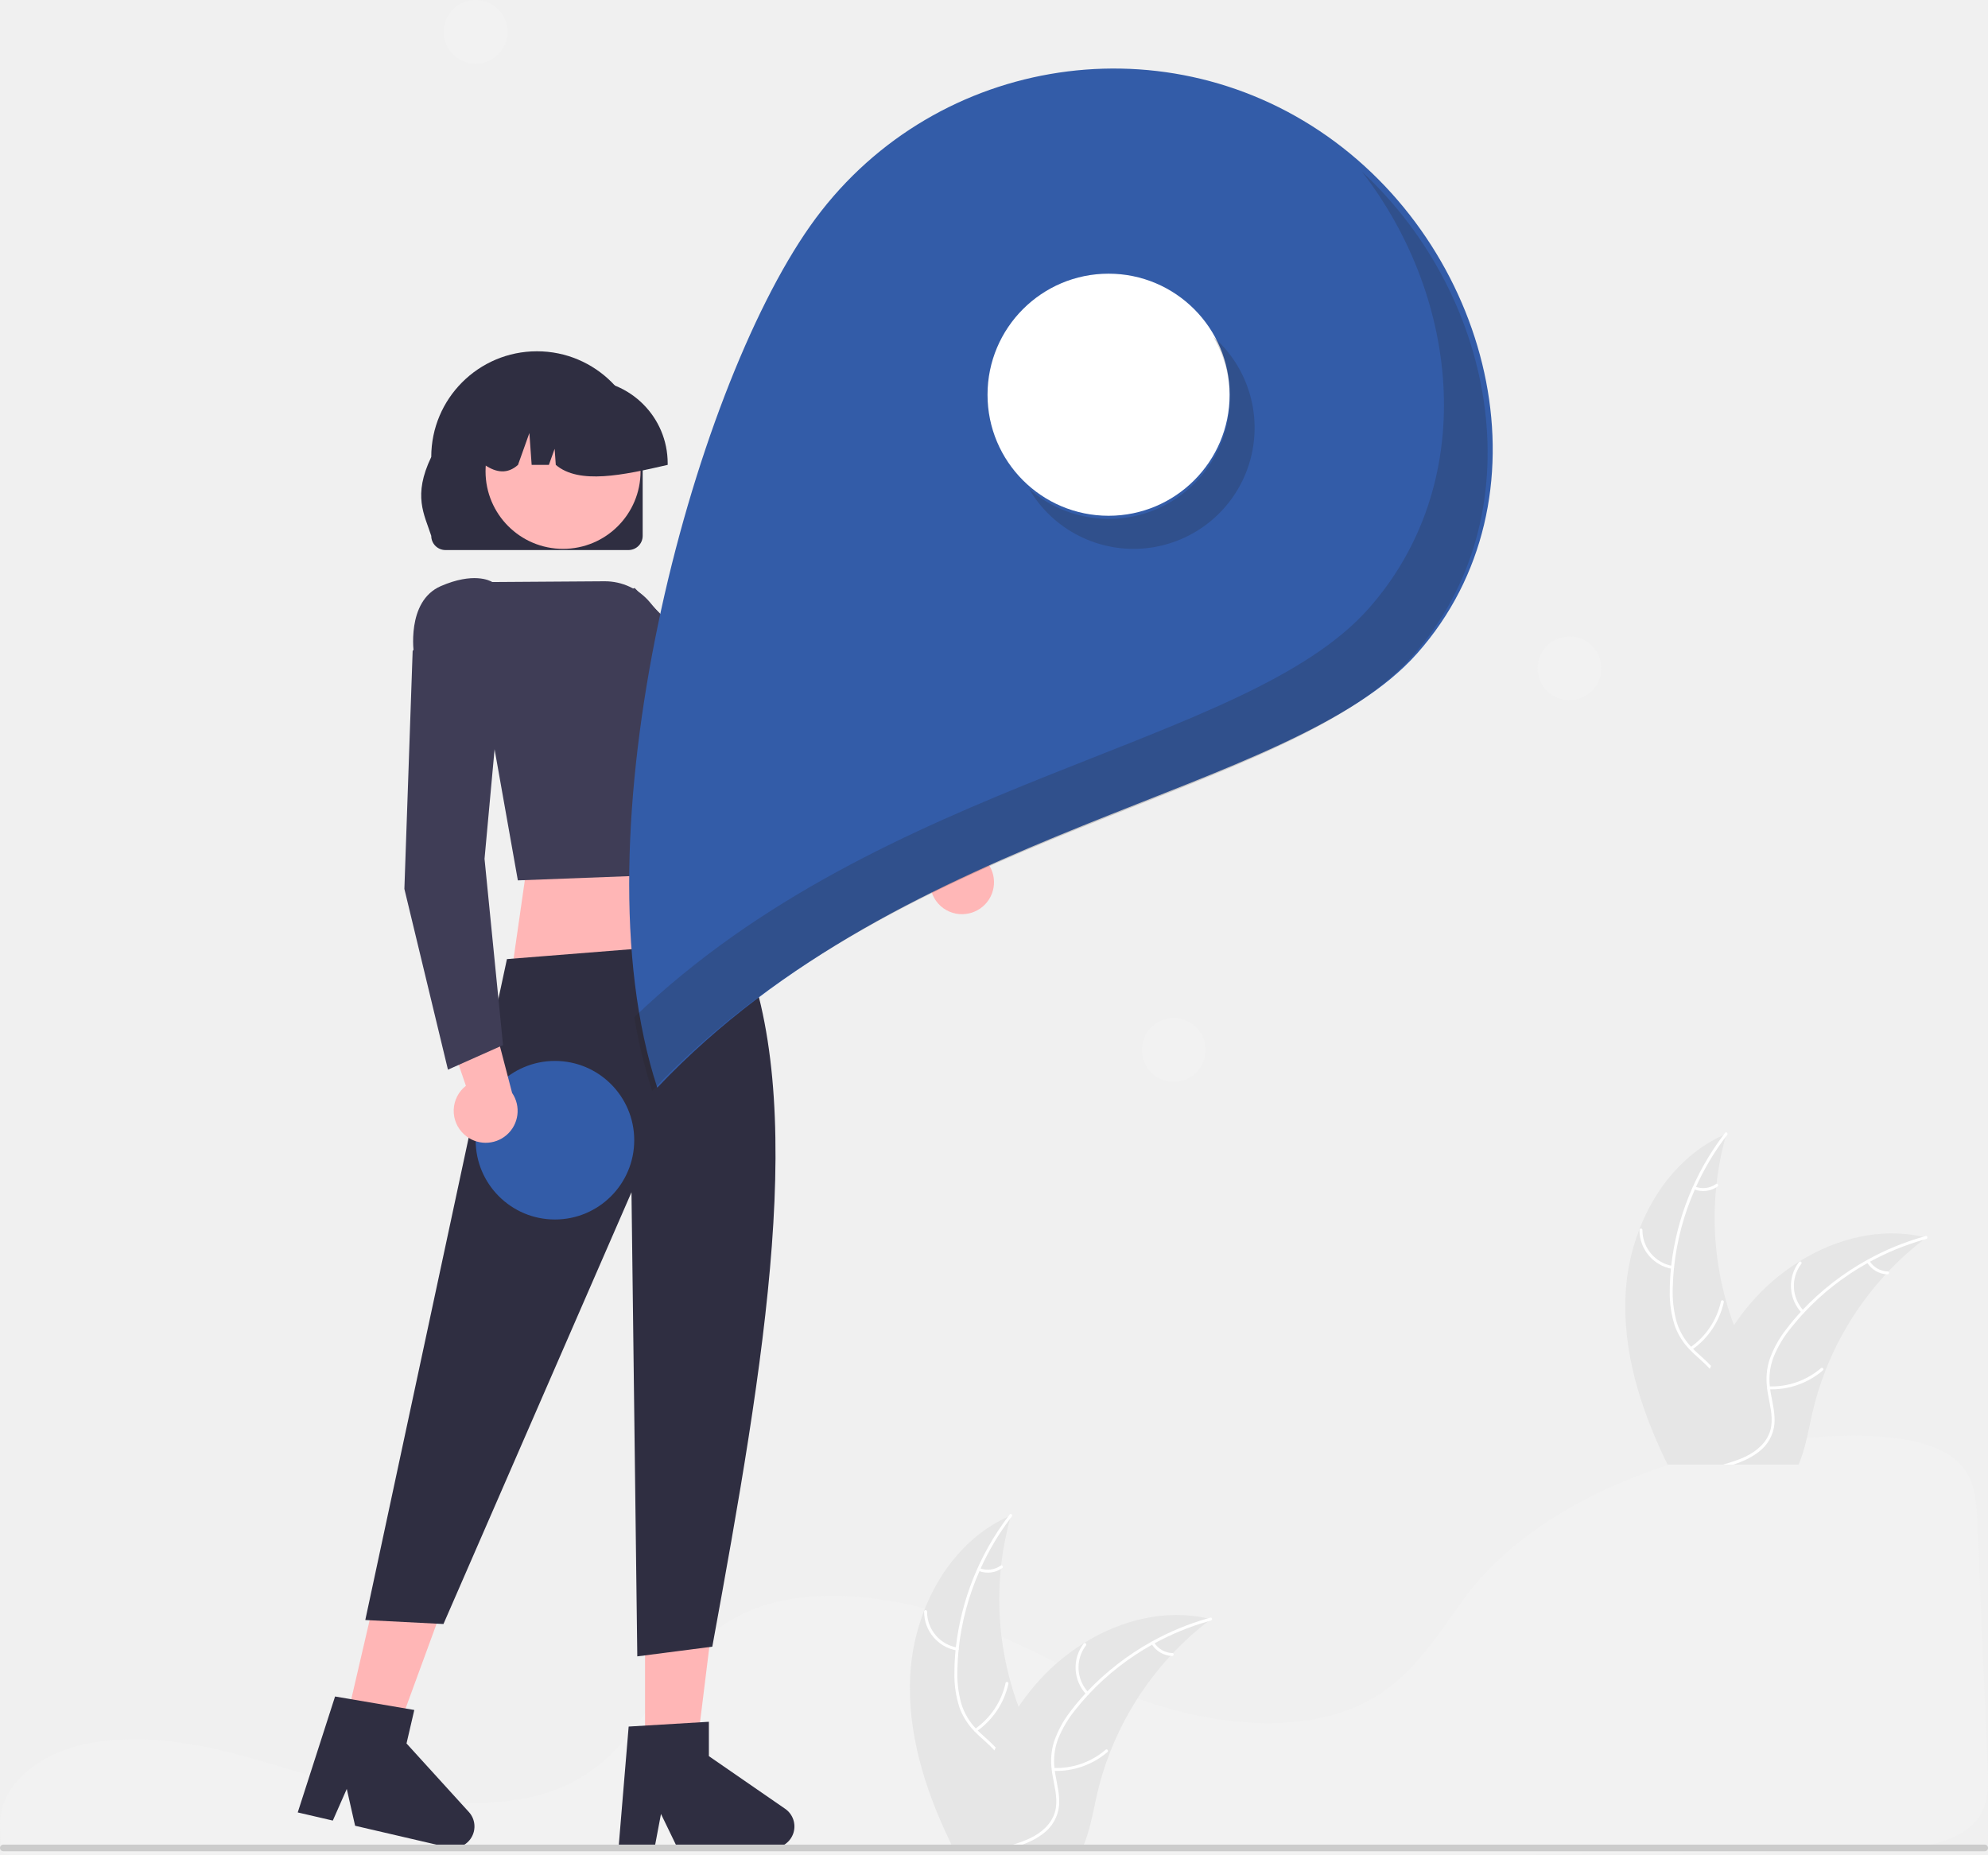
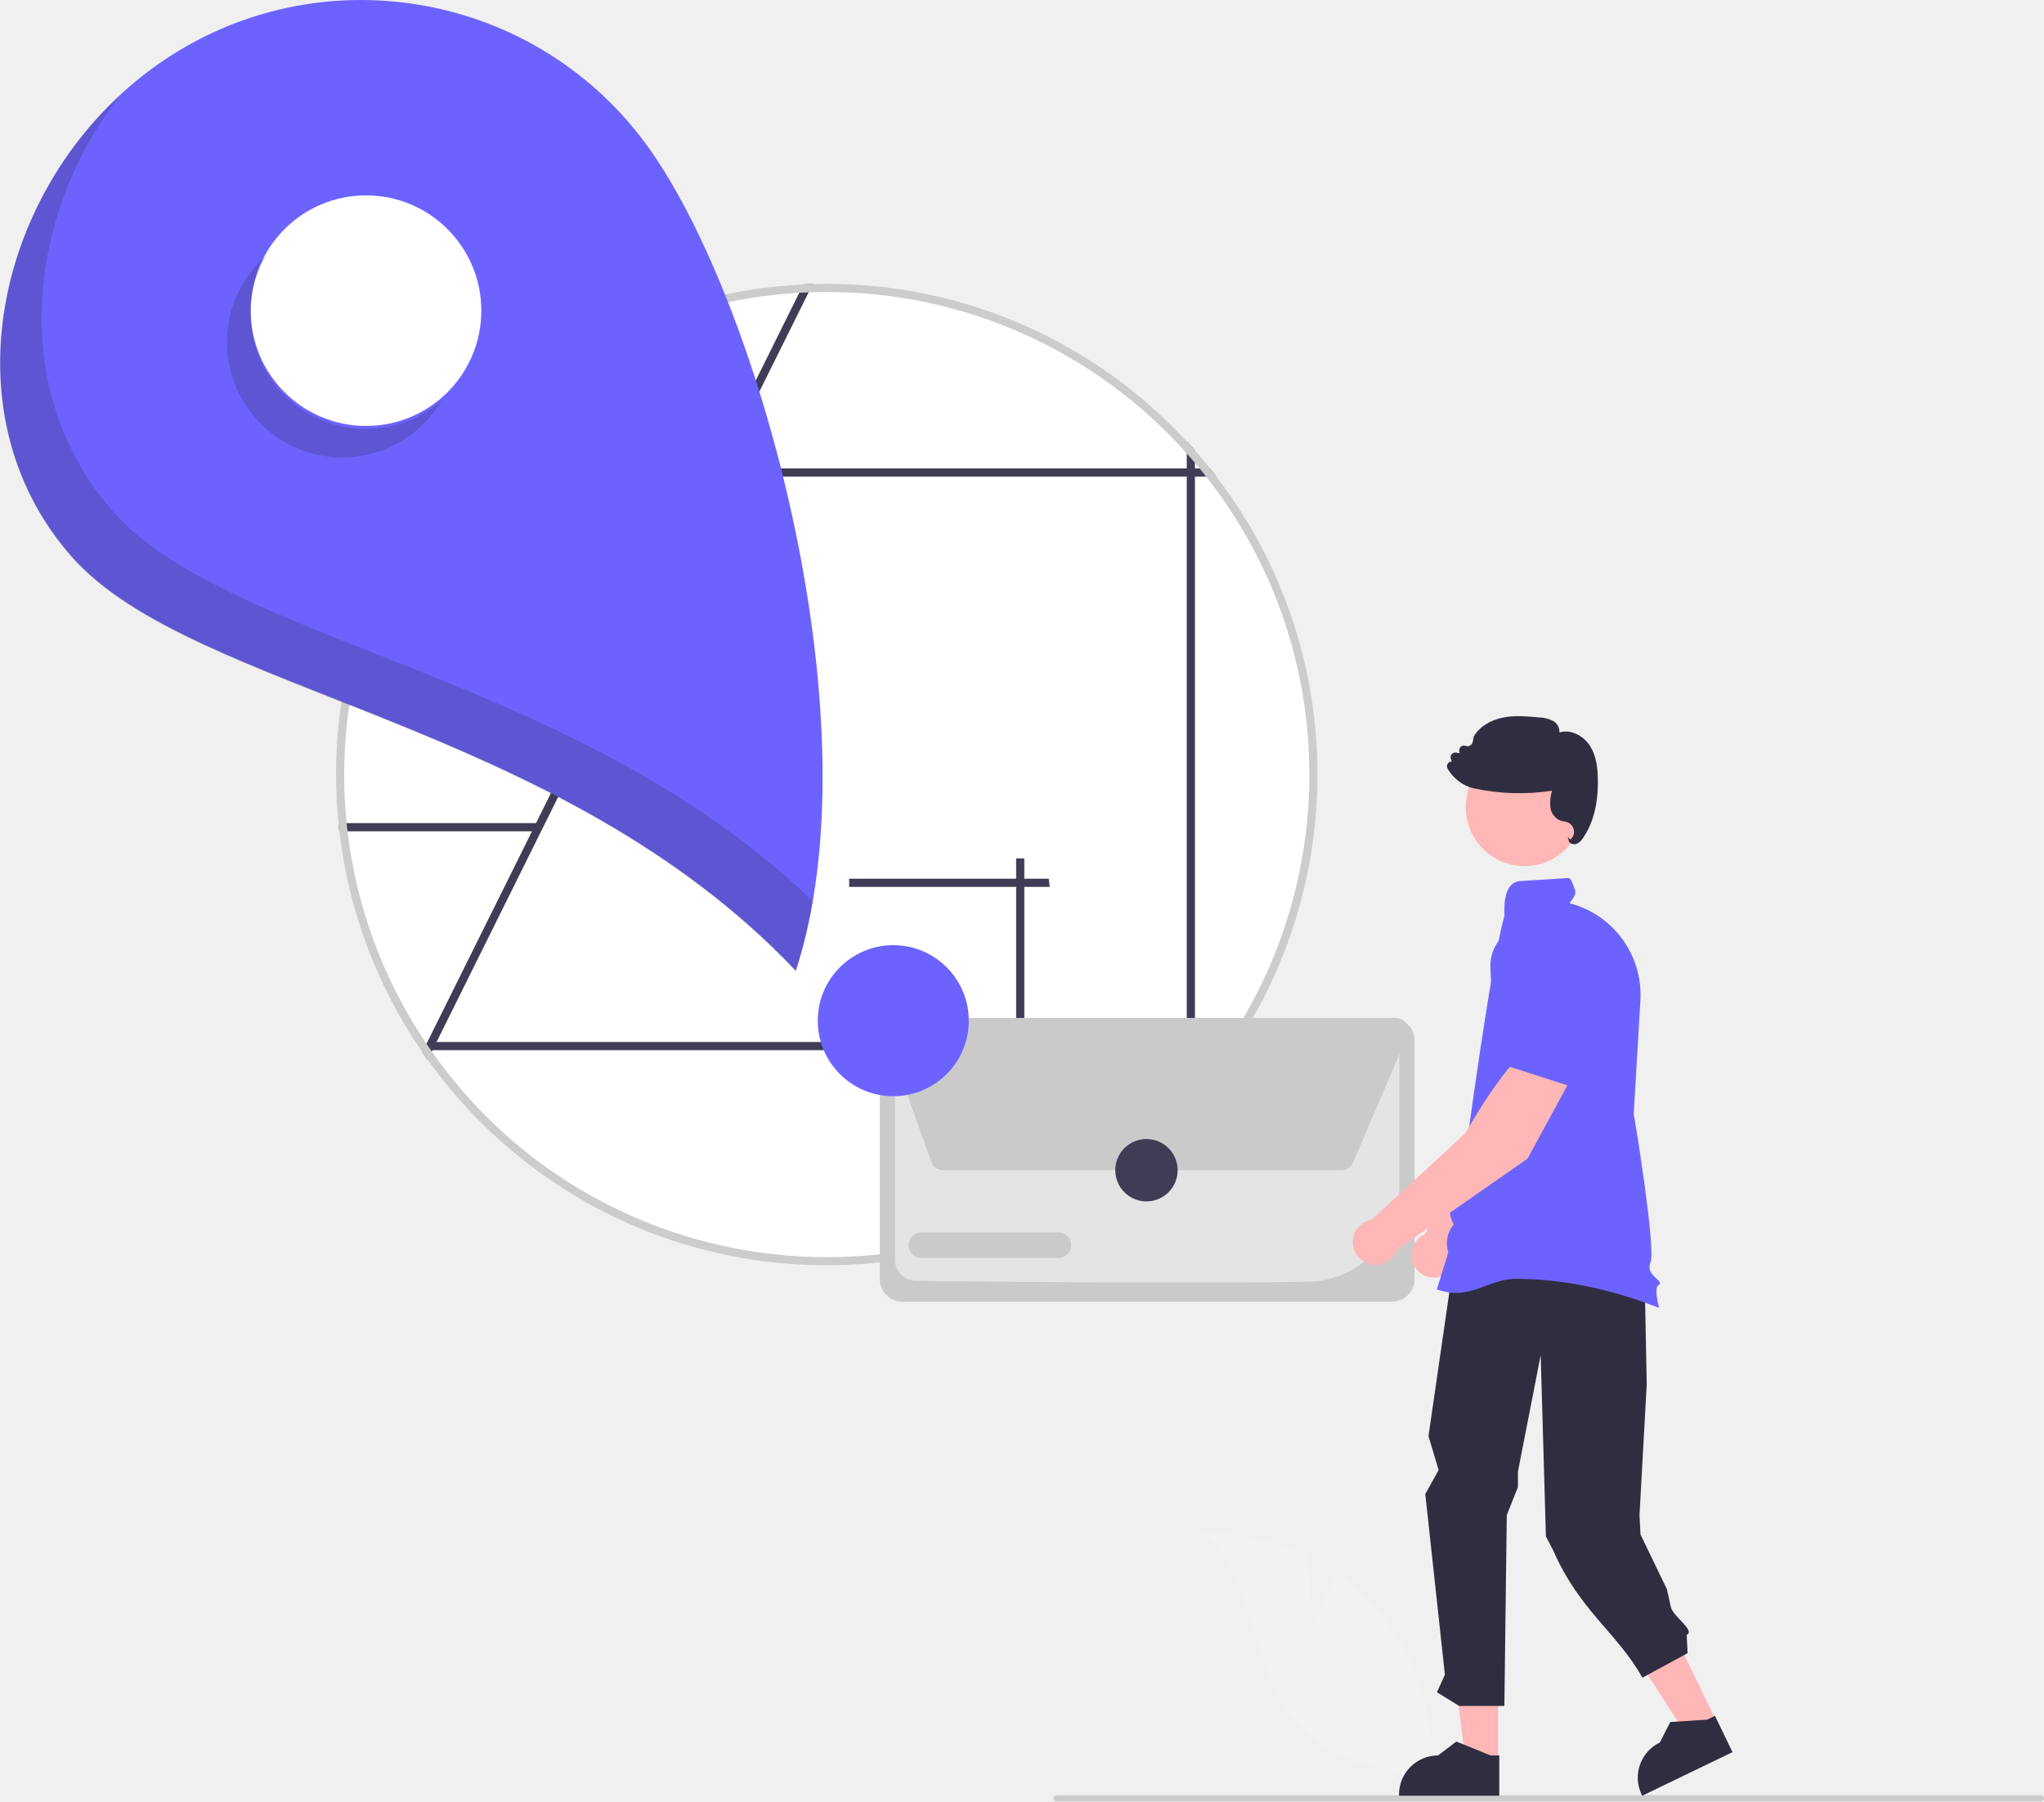
- <svg xmlns="http://www.w3.org/2000/svg" data-name="Layer 1" width="748.775" height="698.528" viewBox="0 0 748.775 698.528">
-   <path d="M276.629,755.894c-3.6,0-7.207.171-10.729.516l-.513.05c-23.365,2.378-40.456,16.173-39.753,32.09l.136,2.878c.09,1.819.185,3.775.264,5.945.043,1.07,1.311,1.892,2.889,1.892H803.655c40.521-.283,80.896-.64,119.996-1.06a177.652,177.652,0,0,0,21.954-1.31c10.866-1.48,18.408-4.415,23.058-8.972h.001c5.783-5.65,5.965-12.766,5.616-20.805-.712-16.232-1.419-33.285-2.124-50.286-.623-14.983-1.243-29.927-1.863-44.233-.383-8.49-1.235-15.984-7.803-21.712-7.119-6.194-20.101-9.334-38.588-9.334-.223,0-.445,0-.671.001-57.936.237-115.342,23.171-142.845,57.067-3.167,3.903-6.118,8.082-8.972,12.124a158.913,158.913,0,0,1-13.78,17.664,66.95,66.95,0,0,1-9.103,8.169c-.223.178-.479.368-.749.549-.618.464-1.265.911-1.895,1.31a62.041,62.041,0,0,1-11.609,6.076l-.407.157c-.306.126-.638.252-.97.367a68.213,68.213,0,0,1-7.17,2.206c-10.484,2.66-22.405,3.298-35.432,1.894a151.751,151.751,0,0,1-35.23-8.265c-12.062-4.389-23.353-9.86-34.272-15.151-4.796-2.325-9.757-4.729-14.711-7.006-.931-.429-1.847-.848-2.777-1.267-6.051-2.715-11.537-4.957-16.77-6.854a146.279,146.279,0,0,0-39.965-8.521c-14.409-.908-27.107.805-37.732,5.079a60.653,60.653,0,0,0-8.535,4.233c-12.585,7.523-20.343,18.627-27.845,29.365-9.332,13.356-18.983,27.169-38.038,34.329-21.988,8.27-54.084,4.834-76.791-1.141-7.139-1.879-14.27-4.04-21.166-6.131q-4.178-1.267-8.361-2.517c-5.481-1.629-9.966-2.877-14.116-3.931l-1.313-.336c-.73-.183-1.461-.365-2.205-.539-4.929-1.191-9.519-2.129-14.039-2.866l-1.069-.18c-2.144-.325-4.148-.596-6.115-.823l-.785-.09A109.226,109.226,0,0,0,276.629,755.894Z" transform="translate(-225.6125 -100.7359)" fill="#f2f2f2" />
-   <path id="a0461f35-fb70-484f-9ae8-3da4bdd92c77-325" data-name="Path 2996" d="M589.616,444.977a11.965,11.965,0,0,1-13.667-12.231l-39.677-15.248,17.965-12.851,34.924,16.45a12.026,12.026,0,0,1,.454,23.881Z" transform="translate(-225.6125 -100.7359)" fill="#ffb7b7" />
-   <path id="b3dd0798-f166-43d4-ba9c-3d5fa2ca5126-326" data-name="Path 2997" d="M566.943,434.038l6.195-21.853-.305-.208-58.03-39.42-50.163-50.333-29.221,11.675,1.919,9.249.125.113,66.695,59.738.062.03Z" transform="translate(-225.6125 -100.7359)" fill="#3f3d56" />
-   <polygon points="281.883 383.218 192.074 370.629 199.978 315.521 266.096 315.521 281.883 383.218" fill="#ffb6b6" />
-   <polygon points="129.283 653.061 147.706 657.342 172.986 588.321 145.796 582.003 129.283 653.061" fill="#ffb6b6" />
-   <path d="M337.755,783.457l13.211,3.07,5.257-11.925,3.141,13.877,35.04,8.143a8.087,8.087,0,0,0,7.812-13.318l-23.491-25.828,2.93-12.61-29.84-5.083Z" transform="translate(-225.6125 -100.7359)" fill="#2f2e41" />
-   <polygon points="242.956 663.327 261.87 663.327 270.87 590.376 242.956 590.376 242.956 663.327" fill="#ffb6b6" />
-   <path d="M458.586,796.833h13.563l2.421-12.806,6.201,12.806h35.974a8.087,8.087,0,0,0,4.595-14.741l-28.728-19.84V749.306L462.396,751.11Z" transform="translate(-225.6125 -100.7359)" fill="#2f2e41" />
-   <path d="M416.551,462.014l87.829-6.986c25.918,60.542,9.438,157.191-10.48,265.99l-28.25,3.653-2.191-174.827L392.642,712.484l-29.443-1.505Z" transform="translate(-225.6125 -100.7359)" fill="#2f2e41" />
-   <path id="a1ca5f83-7fa1-45b1-9d3b-bf096f25c0e5-327" data-name="Path 3002" d="M467.675,302.588V272.875a39.816,39.816,0,1,0-79.632,0c-7.018,14.623-2.627,21.576,0,29.714a5.355,5.355,0,0,0,5.346,5.346H462.326A5.355,5.355,0,0,0,467.675,302.588Z" transform="translate(-225.6125 -100.7359)" fill="#2f2e41" />
-   <circle id="b14fd05a-a043-4ff7-820e-83dd0ca664c7" data-name="Ellipse 572" cx="212.072" cy="177.559" r="29.192" fill="#ffb7b7" />
-   <path id="b50f9c05-1494-4f26-bcdb-96e0065c79e8-328" data-name="Path 3003" d="M477.094,275.251A31.531,31.531,0,0,0,445.598,243.755h-5.943A31.531,31.531,0,0,0,408.159,275.251v.595c4.451,3.043,8.676,3.488,12.559,0l4.283-11.994.857,11.994h6.492l2.164-6.051.433,6.051c8.768,7.467,25.348,3.889,42.147,0Z" transform="translate(-225.6125 -100.7359)" fill="#2f2e41" />
-   <path id="a0eb6ff4-2fce-4112-9df9-8b4ebb5a5fd4-329" data-name="Path 3004" d="M420.662,432.364l74.325-2.828,4.155-48.624c3.204-8.9,3.256-16.547.154-22.713a22.736,22.736,0,0,0-12.552-10.849l-16.263-19.643a22.136,22.136,0,0,0-17.184-8.011l-42.259.289c-1.018-.612-7.197-3.752-19.382,1.527C378.44,327.24,381.509,347.14,381.542,347.34l.031.187.145.127,28.108,23.675Z" transform="translate(-225.6125 -100.7359)" fill="#3f3d56" />
-   <path d="M759.368,346.873c-47.961,54.051-192.265,64.36-286.194,163.576-31.491-95.901,13.12-261.445,57.579-324.575a139.809,139.809,0,0,1,194.807-33.808C788.69,196.524,810.616,289.118,759.368,346.873Z" transform="translate(-225.6125 -100.7359)" fill="#335ca8" />
-   <circle id="b262ea8c-1946-46c9-a449-3a1996c39394" data-name="Ellipse 577" cx="417.545" cy="148.688" r="45.596" fill="#fff" />
-   <circle id="bcc29a3a-8123-4529-80aa-6f70df2823cf" data-name="Ellipse 577" cx="209.016" cy="429.505" r="29.865" fill="#335ca8" />
-   <path id="b815393f-9135-439a-a427-8535fc5e4357-330" data-name="Path 3011" d="M400.463,528.081a11.965,11.965,0,0,1,.63-18.329l-13.725-40.229,21.384,5.555,9.745,37.348a12.026,12.026,0,0,1-18.039,15.656Z" transform="translate(-225.6125 -100.7359)" fill="#ffb7b7" />
-   <path id="b887ab11-b08b-42e6-a61f-ab0e88099db2-331" data-name="Path 3012" d="M394.332,503.667l20.748-9.246-6.97-70.177,6.492-70.764-27.701-14.95-5.869,7.4v.168l-3.11,89.483.017.067Z" transform="translate(-225.6125 -100.7359)" fill="#3f3d56" />
-   <path d="M889.032,636.775c-1.45,5.44-5.26,9.97-9.86,13.27-.75.54-1.52,1.04-2.3,1.51-.24.14-.48.29-.73.42q-.405.24-.81.45h-21.63c-.39-.79-.77-1.59-1.15-2.38-9.27-19.48-15.78-40.5-14.67-61.91a79.254,79.254,0,0,1,5.17-24.25c5.94-15.47,16.78-28.86,31.69-35.6.37-.17.76-.34,1.14-.5-.12.43-.24.85-.36,1.28a110.785,110.785,0,0,0-3.38,17.59c-.06.46-.11.92-.15,1.39a116.054,116.054,0,0,0,3.72,42.69c.01.03.02.07.03.1q1.275,4.605,2.96,9.07c.88,2.35,1.83,4.67,2.87,6.95C885.912,616.425,891.732,626.625,889.032,636.775Z" transform="translate(-225.6125 -100.7359)" fill="#e6e6e6" />
-   <path d="M876.152,528.235c-.21.28-.42.55-.63.83a98.128,98.128,0,0,0-11.12,18.76c-.16.33-.31.66-.44,1a97.813,97.813,0,0,0-7.82,29.24,1.49,1.49,0,0,0-.02.21c-.25,2.36-.4,4.74-.46,7.12a42.48,42.48,0,0,0,1.43,13.24,23.769,23.769,0,0,0,5.46,9.42c.25.27.5.54.77.8.2.21.42.42.63.62,2.02,1.93,4.23,3.72,6.13,5.79a21.432,21.432,0,0,1,2.35,3,14.904,14.904,0,0,1,1.6,12.1c-1.36,5.06-4.47,9.33-7.65,13.4-1.59,2.04-3.23,4.1-4.65,6.28-.52.78-1,1.57-1.44,2.38h-1.26c.42-.81.88-1.6,1.38-2.38,3.65-5.75,8.84-10.69,11.53-17.02,1.82-4.27,2.37-9.11.07-13.3a17.681,17.681,0,0,0-2.43-3.38c-1.83-2.07-4.02-3.84-6.01-5.71-.5-.47-.99-.95-1.46-1.45a24.964,24.964,0,0,1-5.64-8.9,39.23,39.23,0,0,1-1.94-13.13c0-2.84.15-5.7.43-8.54.03-.36.07-.73.11-1.1a100.766,100.766,0,0,1,19.67-49.23c.2-.28.41-.55.62-.82C875.792,526.905,876.582,527.685,876.152,528.235Z" transform="translate(-225.6125 -100.7359)" fill="#fff" />
-   <path d="M855.476,578.71a14.807,14.807,0,0,1-12.354-14.663.553.553,0,0,1,1.105-.024,13.711,13.711,0,0,0,11.52,13.616c.701.114.427,1.185-.27,1.071Z" transform="translate(-225.6125 -100.7359)" fill="#fff" />
-   <path d="M862.275,608.256a28.539,28.539,0,0,0,11.533-17.308c.151-.695,1.222-.424,1.071.27a29.685,29.685,0,0,1-12.038,17.986c-.585.406-1.148-.544-.566-.948Z" transform="translate(-225.6125 -100.7359)" fill="#fff" />
-   <path d="M864.072,547.708a8.381,8.381,0,0,0,7.893-.972c.579-.413,1.142.538.566.948a9.392,9.392,0,0,1-8.73,1.094.571.571,0,0,1-.4-.671.555.555,0,0,1,.671-.4Z" transform="translate(-225.6125 -100.7359)" fill="#fff" />
-   <path d="M951.172,566.905c-.35.27-.71.54-1.06.82a110.363,110.363,0,0,0-13.29,12c-.32.33-.64.67-.95,1.01l-.01.01a116.347,116.347,0,0,0-22.66,36.14l-.03.09c-.01.03-.02.05-.03.08a114.445,114.445,0,0,0-5.03,16.42c-1.22,5.46-2.22,11.31-4.13,16.57-.29.81-.61,1.61-.95,2.38h-44.46c.15-.79.31-1.59.47-2.38a160.301,160.301,0,0,1,10.54-33.7c.16-.36.32-.72.5-1.08a108.305,108.305,0,0,1,8.61-15.35.01.01,0,0,1,.01-.01,94.956,94.956,0,0,1,5.8-7.69,79.119,79.119,0,0,1,18.72-16.24c.04-.03.09-.05.13-.08,14.04-8.71,30.68-12.86,46.59-9.27h.01C950.362,566.715,950.762,566.805,951.172,566.905Z" transform="translate(-225.6125 -100.7359)" fill="#e6e6e6" />
-   <path d="M951.122,567.435c-.34.09-.68.19-1.01.29a98.589,98.589,0,0,0-20.17,8.27c-.32.17-.64.35-.96.53a98.255,98.255,0,0,0-23.79,18.59.035.035,0,0,0-.01.02c-.08.08-.17.17-.24.25-1.6,1.72-3.14,3.51-4.6,5.35a42.769,42.769,0,0,0-6.82,11.43,23.674,23.674,0,0,0-1.31,10.81c.03.37.08.73.13,1.1.04.29.08.58.13.88.66,4.01,1.8,8.03,1.48,12.12a14.909,14.909,0,0,1-6.01,10.63,23.793,23.793,0,0,1-3.68,2.34,36.853,36.853,0,0,1-5.77,2.38h-3.93c.53-.15,1.05-.3,1.58-.45a48.209,48.209,0,0,0,5.53-1.93,26.912,26.912,0,0,0,3-1.48c4.02-2.31,7.37-5.85,8.07-10.58.61-4.14-.57-8.28-1.27-12.33-.12-.7-.23-1.39-.29-2.08a24.439,24.439,0,0,1,.85-10.46,39.062,39.062,0,0,1,6.36-11.66,83.357,83.357,0,0,1,5.48-6.55q.36-.405.75-.81a100.901,100.901,0,0,1,24.21-18.73h.01a99.287,99.287,0,0,1,21.1-8.74h.01c.33-.1.67-.2,1-.29C951.642,566.155,951.802,567.245,951.122,567.435Z" transform="translate(-225.6125 -100.7359)" fill="#fff" />
-   <path d="M904.227,595.285a14.807,14.807,0,0,1-1.036-19.145c.432-.564,1.329.081.896.646a13.711,13.711,0,0,0,1,17.807c.491.514-.372,1.203-.861.692Z" transform="translate(-225.6125 -100.7359)" fill="#fff" />
-   <path d="M891.866,622.969a28.539,28.539,0,0,0,19.629-6.876c.539-.464,1.231.397.692.861a29.685,29.685,0,0,1-20.441,7.113c-.712-.028-.589-1.126.119-1.098Z" transform="translate(-225.6125 -100.7359)" fill="#fff" />
-   <path d="M929.755,575.707a8.381,8.381,0,0,0,6.888,3.977c.712.019.588,1.117-.119,1.098a9.392,9.392,0,0,1-7.629-4.382.571.571,0,0,1,.084-.776.555.555,0,0,1,.776.084Z" transform="translate(-225.6125 -100.7359)" fill="#fff" />
-   <path d="M619.592,780.519c-1.45,5.44-5.26,9.97-9.86,13.27-.75.54-1.52,1.04-2.3,1.51-.24.14-.48.29-.73.42q-.405.24-.81.45h-21.63c-.39-.79-.77-1.59-1.15-2.38-9.27-19.48-15.78-40.5-14.67-61.91a79.254,79.254,0,0,1,5.17-24.25c5.94-15.47,16.78-28.86,31.69-35.6.37-.17.76-.34,1.14-.5-.12.43-.24.85-.36,1.28a110.785,110.785,0,0,0-3.38,17.59c-.06.46-.11.92-.15,1.39a116.054,116.054,0,0,0,3.72,42.69c.01.03.02.07.03.1q1.275,4.605,2.96,9.07c.88,2.35,1.83,4.67,2.87,6.95C616.472,760.169,622.292,770.369,619.592,780.519Z" transform="translate(-225.6125 -100.7359)" fill="#e6e6e6" />
-   <path d="M606.712,671.979c-.21.28-.42.55-.63.83a98.129,98.129,0,0,0-11.12,18.76c-.16.33-.31.66-.44,1a97.814,97.814,0,0,0-7.82,29.24,1.49,1.49,0,0,0-.02.21c-.25,2.36-.4,4.74-.46,7.12a42.48,42.48,0,0,0,1.43,13.24,23.769,23.769,0,0,0,5.46,9.42c.25.27.5.54.77.8.2.21.42.42.63.62,2.02,1.93,4.23,3.72,6.13,5.79a21.43,21.43,0,0,1,2.35,3,14.904,14.904,0,0,1,1.6,12.1c-1.36,5.06-4.47,9.33-7.65,13.4-1.59,2.04-3.23,4.1-4.65,6.28-.52.78-1,1.57-1.44,2.38h-1.26c.42-.81.88-1.6,1.38-2.38,3.65-5.75,8.84-10.69,11.53-17.02,1.82-4.27,2.37-9.11.07-13.3a17.682,17.682,0,0,0-2.43-3.38c-1.83-2.07-4.02-3.84-6.01-5.71-.5-.47-.99-.95-1.46-1.45a24.964,24.964,0,0,1-5.64-8.9,39.23,39.23,0,0,1-1.94-13.13c0-2.84.15-5.7.43-8.54.03-.36.07-.73.11-1.1a100.767,100.767,0,0,1,19.67-49.23c.2-.28.41-.55.62-.82C606.352,670.649,607.142,671.429,606.712,671.979Z" transform="translate(-225.6125 -100.7359)" fill="#fff" />
-   <path d="M586.036,722.453a14.807,14.807,0,0,1-12.354-14.663.553.553,0,0,1,1.105-.024,13.711,13.711,0,0,0,11.52,13.616c.701.114.427,1.185-.27,1.071Z" transform="translate(-225.6125 -100.7359)" fill="#fff" />
-   <path d="M592.835,752a28.539,28.539,0,0,0,11.533-17.308c.151-.695,1.222-.424,1.071.27a29.685,29.685,0,0,1-12.038,17.986c-.585.406-1.148-.544-.566-.948Z" transform="translate(-225.6125 -100.7359)" fill="#fff" />
-   <path d="M594.631,691.452a8.381,8.381,0,0,0,7.893-.972c.579-.414,1.142.538.566.948a9.392,9.392,0,0,1-8.73,1.094.571.571,0,0,1-.4-.671.555.555,0,0,1,.671-.4Z" transform="translate(-225.6125 -100.7359)" fill="#fff" />
-   <path d="M681.732,710.649c-.35.27-.71.54-1.06.82a110.362,110.362,0,0,0-13.29,12c-.32.33-.64.67-.95,1.01l-.01.01a116.347,116.347,0,0,0-22.66,36.14l-.03.09c-.01.03-.02.05-.03.08a114.443,114.443,0,0,0-5.03,16.42c-1.22,5.46-2.22,11.31-4.13,16.57-.29.81-.61,1.61-.95,2.38h-44.46c.15-.79.31-1.59.47-2.38a160.302,160.302,0,0,1,10.54-33.7c.16-.36.32-.72.5-1.08a108.305,108.305,0,0,1,8.61-15.35.01.01,0,0,1,.01-.01,94.956,94.956,0,0,1,5.8-7.69,79.119,79.119,0,0,1,18.72-16.24c.04-.03.09-.05.13-.08,14.04-8.71,30.68-12.86,46.59-9.27h.01C680.922,710.459,681.322,710.549,681.732,710.649Z" transform="translate(-225.6125 -100.7359)" fill="#e6e6e6" />
-   <path d="M681.682,711.179c-.34.09-.68.19-1.01.29a98.589,98.589,0,0,0-20.17,8.27c-.32.17-.64.35-.96.53a98.255,98.255,0,0,0-23.79,18.59.035.035,0,0,0-.01.02c-.08.08-.17.17-.24.25-1.6,1.72-3.14,3.51-4.6,5.35a42.769,42.769,0,0,0-6.82,11.43,23.674,23.674,0,0,0-1.31,10.81c.03.37.08.73.13,1.1.04.29.08.58.13.88.66,4.01,1.8,8.03,1.48,12.12a14.909,14.909,0,0,1-6.01,10.63,23.795,23.795,0,0,1-3.68,2.34,36.851,36.851,0,0,1-5.77,2.38h-3.93c.53-.15,1.05-.3,1.58-.45a48.214,48.214,0,0,0,5.53-1.93,26.914,26.914,0,0,0,3-1.48c4.02-2.31,7.37-5.85,8.07-10.58.61-4.14-.57-8.28-1.27-12.33-.12-.7-.23-1.39-.29-2.08a24.439,24.439,0,0,1,.85-10.46,39.063,39.063,0,0,1,6.36-11.66,83.355,83.355,0,0,1,5.48-6.55q.36-.405.75-.81a100.901,100.901,0,0,1,24.21-18.73h.01a99.288,99.288,0,0,1,21.1-8.74h.01c.33-.1.67-.2,1-.29C682.202,709.899,682.362,710.989,681.682,711.179Z" transform="translate(-225.6125 -100.7359)" fill="#fff" />
-   <path d="M634.787,739.028a14.807,14.807,0,0,1-1.036-19.145c.432-.564,1.329.081.896.646a13.711,13.711,0,0,0,1,17.807c.491.514-.372,1.203-.861.692Z" transform="translate(-225.6125 -100.7359)" fill="#fff" />
-   <path d="M622.426,766.713a28.539,28.539,0,0,0,19.629-6.876c.539-.464,1.231.397.692.861a29.685,29.685,0,0,1-20.441,7.113c-.712-.028-.589-1.126.119-1.098Z" transform="translate(-225.6125 -100.7359)" fill="#fff" />
-   <path d="M660.315,719.45a8.381,8.381,0,0,0,6.888,3.977c.712.019.588,1.117-.119,1.098a9.392,9.392,0,0,1-7.629-4.382.571.571,0,0,1,.084-.776.555.555,0,0,1,.776.084Z" transform="translate(-225.6125 -100.7359)" fill="#fff" />
-   <circle cx="442.066" cy="395.5" r="12" fill="#f2f2f2" />
-   <circle cx="591.137" cy="251.758" r="12" fill="#f2f2f2" />
-   <circle cx="179.143" cy="12" r="12" fill="#f2f2f2" />
-   <path id="f02c4e45-f306-4b42-b3ad-5ddd3016d7d2-332" data-name="Path 2960" d="M226.86,798.08h746.281a1.247,1.247,0,0,0,0-2.494h-746.281a1.247,1.247,0,1,0,0,2.494Z" transform="translate(-225.6125 -100.7359)" fill="#ccc" />
-   <path d="M682.608,227.594a45.59,45.59,0,0,1-69.417,57.289,45.595,45.595,0,1,0,69.417-57.289Z" transform="translate(-225.6125 -100.7359)" fill="#231f20" opacity="0.2" />
-   <path d="M738.588,165.397c37.43,48.396,43.886,117.95,2.412,164.69C694.66,382.31,558.39,393.709,464.508,483.905a193.391,193.391,0,0,0,6.751,27.759C565.188,412.448,709.492,402.138,757.453,348.088,804.418,295.161,789.923,212.983,738.588,165.397Z" transform="translate(-225.6125 -100.7359)" fill="#231f20" opacity="0.2" />
+ <svg xmlns="http://www.w3.org/2000/svg" data-name="Layer 1" width="808.418" height="712.528" viewBox="0 0 808.418 712.528">
+   <path d="M714.967,737.111l-1.984-27.589a89.244,89.244,0,0,0-41.899-9.396c20.432,15.793,18.795,47.358,32.945,68.96a53.681,53.681,0,0,0,40.028,23.722l17.004,9.783A89.952,89.952,0,0,0,740.117,730.244,86.888,86.888,0,0,0,723.749,715.849C720.032,726.52,714.967,737.111,714.967,737.111Z" transform="translate(-195.7908 -93.73606)" fill="#f2f2f2" />
+   <path id="a8455189-ed55-4a18-ae95-69e4c9a5ea4d-47" data-name="f02c4e45-f306-4b42-b3ad-5ddd3016d7d2" d="M613.681,806.264h389.281a1.247,1.247,0,0,0,0-2.494H613.681a1.247,1.247,0,0,0,0,2.494h0Z" transform="translate(-195.7908 -93.73606)" fill="#ccc" />
+   <path d="M365.83,508.549v.534h.372A5.31,5.31,0,0,1,365.83,508.549Zm2.863-226.338a192.998,192.998,0,0,0-40.001,117.868q.009,9.737.954,19.2c.097,1.084.21,2.167.356,3.235a192.546,192.546,0,0,0,32.819,87.361c.695,1.019,1.407,2.022,2.119,3.025a193.843,193.843,0,0,0,26.308,29.851c78.653,72.627,201.29,67.743,273.917-10.91,1.116-1.181,2.184-2.378,3.235-3.575a193.665,193.665,0,0,0,8.492-246.055c-.825-1.084-1.666-2.167-2.539-3.235q-2.871-3.615-5.953-7.085c-1.051-1.197-2.119-2.394-3.235-3.575A193.513,193.513,0,0,0,522.793,205.979c-1.86,0-3.704.032-5.548.081q-1.844.048-3.688.146a193.749,193.749,0,0,0-142.325,72.772c-.874,1.068-1.714,2.151-2.539,3.235Zm-2.491,226.871a5.327,5.327,0,0,1-.372-.534v.534h.372Z" transform="translate(-195.7908 -93.73606)" fill="#fff" />
+   <path d="M364.472,506.56l.55-1.116,41.182-82.93v-.016l1.602-3.219v-.016L475.837,282.212v-.016l1.602-3.219.016-.016,34.453-69.44,1.65-3.316q1.844-.097,3.688-.146l-1.633,3.3-34.55,69.601v.016l-1.602,3.219v.016L409.648,422.838l-.016.016-41.182,82.994-1.618,3.235-.259.534-1.633,3.284c-.712-1.003-1.424-2.006-2.119-3.025Z" transform="translate(-195.7908 -93.73606)" fill="#3f3d56" />
+   <path d="M408.953,419.279v3.235H330.003c-.146-1.068-.259-2.151-.356-3.235Z" transform="translate(-195.7908 -93.73606)" fill="#3f3d56" />
+   <path d="M531.647,444.514v-3.235h78.951c.146,1.068.259,2.151.356,3.235Z" transform="translate(-195.7908 -93.73606)" fill="#3f3d56" />
+   <path d="M597.682,433.243h3.235v78.951c-1.068.146-2.151.259-3.235.356Z" transform="translate(-195.7908 -93.73606)" fill="#3f3d56" />
+   <path d="M676.893,282.212c-.825-1.084-1.666-2.167-2.539-3.235h-5.953v-7.085c-1.051-1.197-2.119-2.394-3.235-3.575v10.659H371.233c-.874,1.068-1.714,2.151-2.539,3.235H665.166V531.841c1.116-1.181,2.184-2.378,3.235-3.575V282.212Z" transform="translate(-195.7908 -93.73606)" fill="#3f3d56" />
+   <rect x="170.036" y="412.11" width="300.957" height="3.235" fill="#3f3d56" />
+   <path d="M365.83,508.549v.534h.372A5.31,5.31,0,0,1,365.83,508.549Zm2.863-226.338a192.998,192.998,0,0,0-40.001,117.868q.009,9.737.954,19.2c.097,1.084.21,2.167.356,3.235a192.546,192.546,0,0,0,32.819,87.361c.695,1.019,1.407,2.022,2.119,3.025a193.843,193.843,0,0,0,26.308,29.851c78.653,72.627,201.29,67.743,273.917-10.91,1.116-1.181,2.184-2.378,3.235-3.575a193.665,193.665,0,0,0,8.492-246.055c-.825-1.084-1.666-2.167-2.539-3.235q-2.871-3.615-5.953-7.085c-1.051-1.197-2.119-2.394-3.235-3.575A193.513,193.513,0,0,0,522.793,205.979c-1.86,0-3.704.032-5.548.081q-1.844.048-3.688.146a193.749,193.749,0,0,0-142.325,72.772c-.874,1.068-1.714,2.151-2.539,3.235Zm-35.44,140.302c-.145-1.068-.258-2.151-.372-3.235a190.897,190.897,0,0,1,39.888-137.067c.857-1.084,1.715-2.167,2.604-3.235a190.621,190.621,0,0,1,136.534-69.456c1.229-.065,2.459-.129,3.704-.162q3.566-.146,7.182-.146a190.324,190.324,0,0,1,142.373,63.891c1.116,1.229,2.2,2.459,3.235,3.72.631.712,1.229,1.423,1.812,2.151.889,1.068,1.746,2.151,2.604,3.235a190.481,190.481,0,0,1-4.416,241.122c-1.035,1.262-2.119,2.491-3.235,3.72a190.643,190.643,0,0,1-33.089,29.438c-86.261,60.372-205.13,39.386-265.502-46.875-.13-.178-.259-.356-.372-.534a5.31,5.31,0,0,1-.372-.534q-.703-.995-1.358-1.99a189.167,189.167,0,0,1-31.218-84.046Zm32.949,86.569a5.327,5.327,0,0,1-.372-.534v.534h.372Z" transform="translate(-195.7908 -93.73606)" fill="#ccc" />
+   <path d="M746.34,608.558h-193.65a8.941,8.941,0,0,1-8.931-8.931v-94.357a8.941,8.941,0,0,1,8.931-8.931h193.65a8.941,8.941,0,0,1,8.931,8.931v94.357A8.941,8.941,0,0,1,746.34,608.558Z" transform="translate(-195.7908 -93.73606)" fill="#cacaca" />
+   <path d="M661.041,600.965c-42.411,0-86.633-.405-103.133-.668a8.32,8.32,0,0,1-8.148-8.286V505.277a2.941,2.941,0,0,1,2.93-2.938H746.334a2.94,2.94,0,0,1,2.937,2.93v58.848a36.714,36.714,0,0,1-36.096,36.57C697.797,600.887,679.588,600.965,661.041,600.965Z" transform="translate(-195.7908 -93.73606)" fill="#e4e4e4" />
+   <path d="M726.348,556.561H568.783a4.963,4.963,0,0,1-4.665-3.29l-17.833-50.032a4.953,4.953,0,0,1,4.658-6.615l196.958-.275h.007a4.953,4.953,0,0,1,4.552,6.904l-.27-.116.27.116-21.56,50.307A4.947,4.947,0,0,1,726.348,556.561Z" transform="translate(-195.7908 -93.73606)" fill="#cacaca" />
+   <path d="M614.452,591.237H560.12a5.048,5.048,0,0,1,0-10.095h54.333a5.048,5.048,0,0,1,0,10.095Z" transform="translate(-195.7908 -93.73606)" fill="#cacaca" />
+   <circle cx="453.431" cy="462.825" r="12.338" fill="#3f3d56" />
+   <path d="M258.161,119.249a139.809,139.809,0,0,1,194.807,33.808c44.459,63.13,89.07,228.674,57.579,324.575-93.929-99.215-238.233-109.525-286.194-163.576C173.105,256.301,195.031,163.707,258.161,119.249Z" transform="translate(-195.7908 -93.73606)" fill="#6c63ff" />
+   <circle id="faf5c3b1-f7bb-4793-8f76-a694569c182e" data-name="b262ea8c-1946-46c9-a449-3a1996c39394" cx="144.772" cy="122.871" r="45.596" fill="#fff" />
+   <circle id="e618366e-6f5c-4381-83a5-490aecbf791d" data-name="bcc29a3a-8123-4529-80aa-6f70df2823cf" cx="353.301" cy="403.688" r="29.865" fill="#6c63ff" />
+   <path d="M291.78,206.086a45.595,45.595,0,1,0,78.75,45.98,45.59,45.59,0,0,1-69.417-57.289A45.595,45.595,0,0,0,291.78,206.086Z" transform="translate(-195.7908 -93.73606)" fill="#231f20" opacity="0.2" style="isolation:isolate" />
+   <path d="M224.267,314.271c47.961,54.051,192.265,64.36,286.194,163.576a193.394,193.394,0,0,0,6.751-27.759C423.33,359.892,287.06,348.493,240.721,296.271c-41.474-46.74-35.018-116.294,2.412-164.69C191.798,179.167,177.303,261.344,224.267,314.271Z" transform="translate(-195.7908 -93.73606)" fill="#231f20" opacity="0.2" style="isolation:isolate" />
+   <path d="M820.42,505.241,801.056,499.343c-8.429,10.163-15.417,39.602-15.417,39.602L759.138,582.009A8.937,8.937,0,1,0,771.88,590.771l40.109-48.693Z" transform="translate(-195.7908 -93.73606)" fill="#ffb6b6" />
+   <path d="M820.049,509.941l3.579-29.312L815.606,467.233a16.433,16.433,0,0,0-15.452-7.881h0a16.394,16.394,0,0,0-14.899,16.705c.301,12.598,2.286,28.53,10.031,32.883l.078.044Z" transform="translate(-195.7908 -93.73606)" fill="#6c63ff" />
+   <polygon points="678.959 681.066 667.348 686.67 640.203 644.55 657.341 636.278 678.959 681.066" fill="#ffb6b6" />
+   <path d="M881.007,786.717l-35.707,17.236-.218-.452a15.433,15.433,0,0,1,7.189-20.607l.001-0,4.133-8.097,14.558-.926,3.117-1.505Z" transform="translate(-195.7908 -93.73606)" fill="#2f2e41" />
+   <polygon points="592.527 696.767 579.634 696.766 573.5 647.033 592.53 647.034 592.527 696.767" fill="#ffb6b6" />
+   <path d="M788.772,803.953l-39.649-.001v-.501a15.433,15.433,0,0,1,15.433-15.432h.001l7.242-5.494,13.513,5.495,3.461 0Z" transform="translate(-195.7908 -93.73606)" fill="#2f2e41" />
+   <path d="M775.54,559.85,760.765,661.737l4.021,13.406-5.276,9.495,7.748,71.464-3.145,6.924,8.788,5.42h17.882l.949-75.49,4.417-11.084v-6.108l8.992-46.032,2.074,71.66,2.871,5.537c10.693,24.262,25.098,32.205,35.282,50.34l17.883-9.686-.375-7.224c3.592-1.819-5.394-7.135-6.257-11.068l-1.564-7.042-10.431-21.608-.398-7.61,2.855-51.756-1.343-69.696L822.279,553.644Z" transform="translate(-195.7908 -93.73606)" fill="#2f2e41" />
+   <circle cx="602.964" cy="319.3" r="23.232" fill="#ffb6b6" />
+   <path d="M764.428,603.803l-.339-.118,4.497-14.614a11.904,11.904,0,0,1,2.147-11.099c-.727-1.259-3.726-7.203,1.157-12.254-.292-1.473-1.76-10.189,3.364-14.45,0,0,9.942-75.356,15.519-95.26.162-1.456-1.144-13.346,6.356-13.812,3.956-.246,9.892-.621,18.801-1.196,1.151-.083,1.825,1.861,2.847,5.024.692,2.14-2.867,5.064-2.006,5.016l.061-.004.059.016A37.455,37.455,0,0,1,844.586,489.33l-2.648,45.026c.401,1.811,8.836,53.156,6.631,58.668-1.251,3.126.882,5.074,2.439,6.496.802.733,1.382,1.262,1.301,1.841a.965.965,0,0,1-.601.709c-1.409.704-.63,5.535.192,8.415l.084.294-.272.14c-.314.161-25.525-11.401-56.153-11.402C784.015,599.516,777.342,608.308,764.428,603.803Z" transform="translate(-195.7908 -93.73606)" fill="#6c63ff" />
+   <path d="M817.166,427.32a1.935,1.935,0,0,1-.987-1.229l-.331-1.349,1.018,1.061a4.021,4.021,0,0,0-1.177-6.873,8.438,8.438,0,0,0-1.374-.334,9.511,9.511,0,0,1-1.439-.347,6.562,6.562,0,0,1-3.938-5.535,17.389,17.389,0,0,1,.689-6.243,85.018,85.018,0,0,1-30.843-.927,14.316,14.316,0,0,1-4.427-1.741,17.148,17.148,0,0,1-6.057-6.094,1.83,1.83,0,0,1,.248-2.156,1.991,1.991,0,0,1,1.448-.637l-.371-1.005a1.893,1.893,0,0,1,2.123-2.517l1.315.246-.126-.874a1.892,1.892,0,0,1,2.539-2.042,2.085,2.085,0,0,0,2.777-1.532l.452-2.196.045-.116c2.225-3.706,6.499-6.4,11.726-7.391,4.662-.883,9.421-.437,14.025-.006a12.84,12.84,0,0,1,5.607,1.416,4.9,4.9,0,0,1,2.445,4.523c4.533-1.394,9.397,1.383,11.801,4.882,2.859,4.161,3.321,9.381,3.405,13.464.197,9.651-1.791,17.547-5.909,23.469a5.529,5.529,0,0,1-2.55,2.266,2.616,2.616,0,0,1-.844.136A2.712,2.712,0,0,1,817.166,427.32Z" transform="translate(-195.7908 -93.73606)" fill="#2f2e41" />
+   <path d="M818.002,518.794l-17.053-10.906c-10.859,7.511-25.534,33.971-25.534,33.971l-37.141,34.313a8.937,8.937,0,1,0,9.905,11.876l51.763-36.06Z" transform="translate(-195.7908 -93.73606)" fill="#ffb6b6" />
+   <path d="M816.376,523.219,827.733,495.961l-4.108-15.064A16.433,16.433,0,0,0,810.874,469.138h0a16.394,16.394,0,0,0-18.855,12.063c-3.111,12.212-5.5,28.088.783,34.37l.064.064Z" transform="translate(-195.7908 -93.73606)" fill="#6c63ff" />
</svg>
